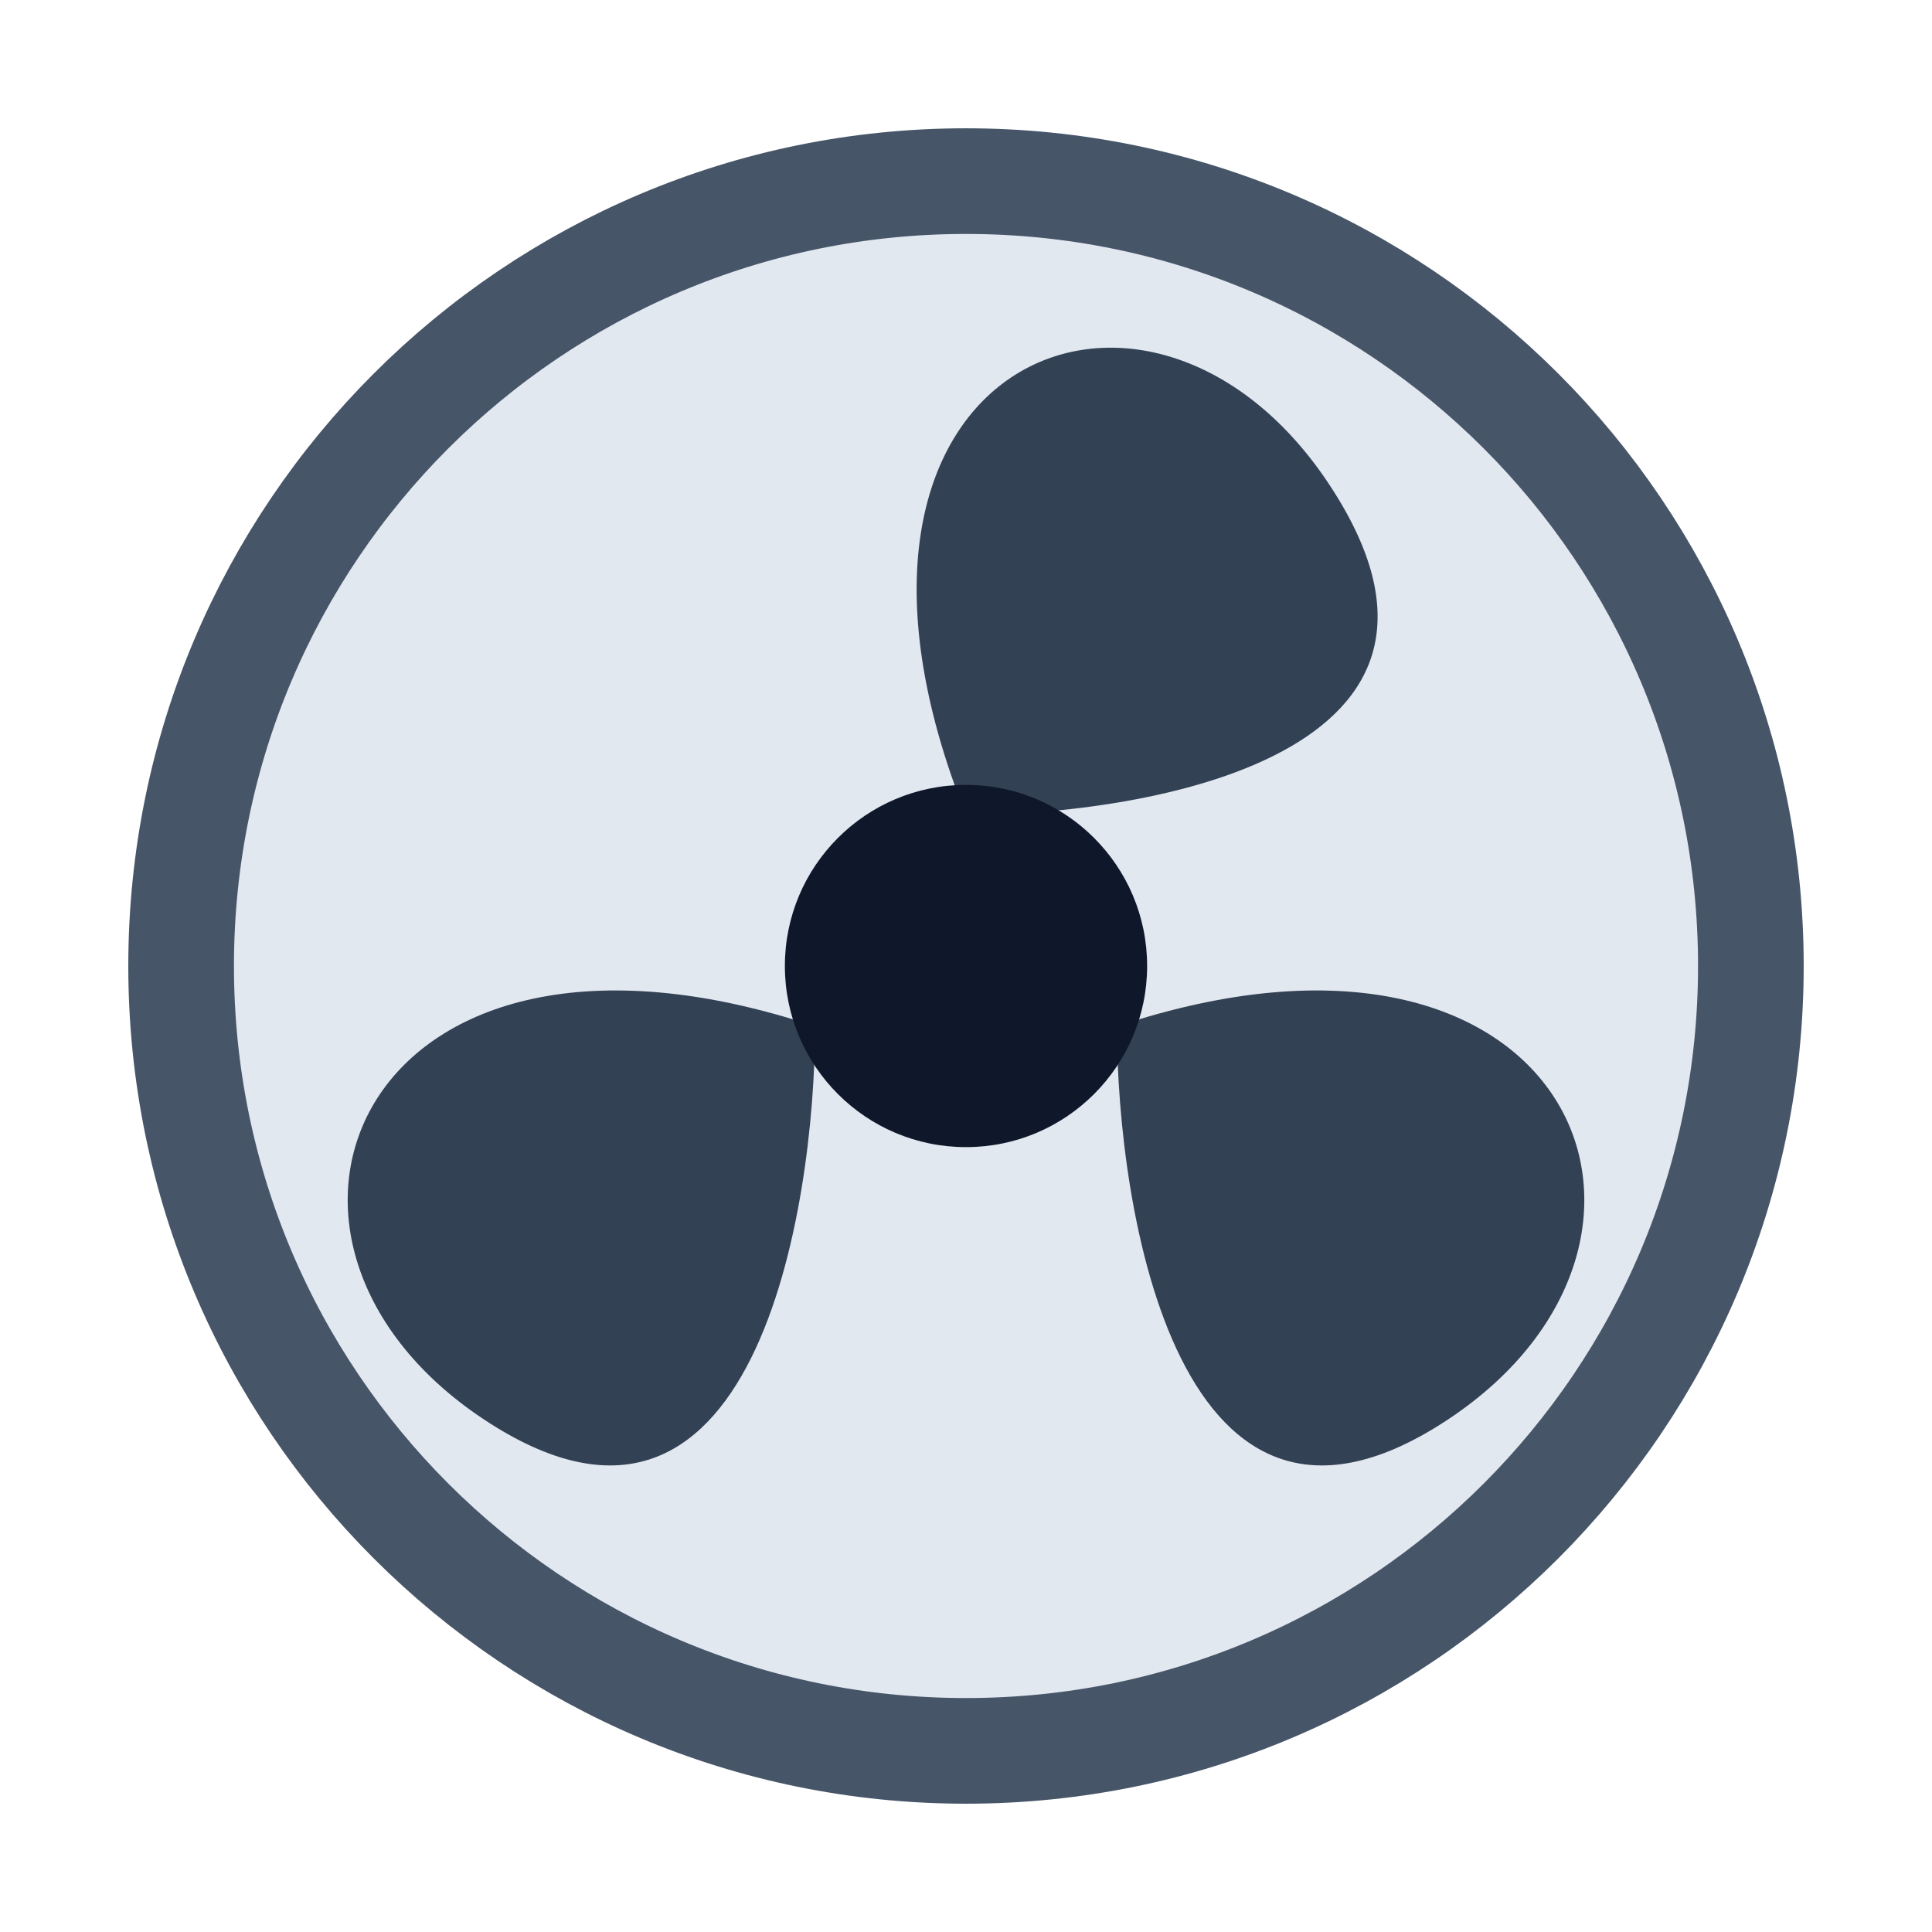
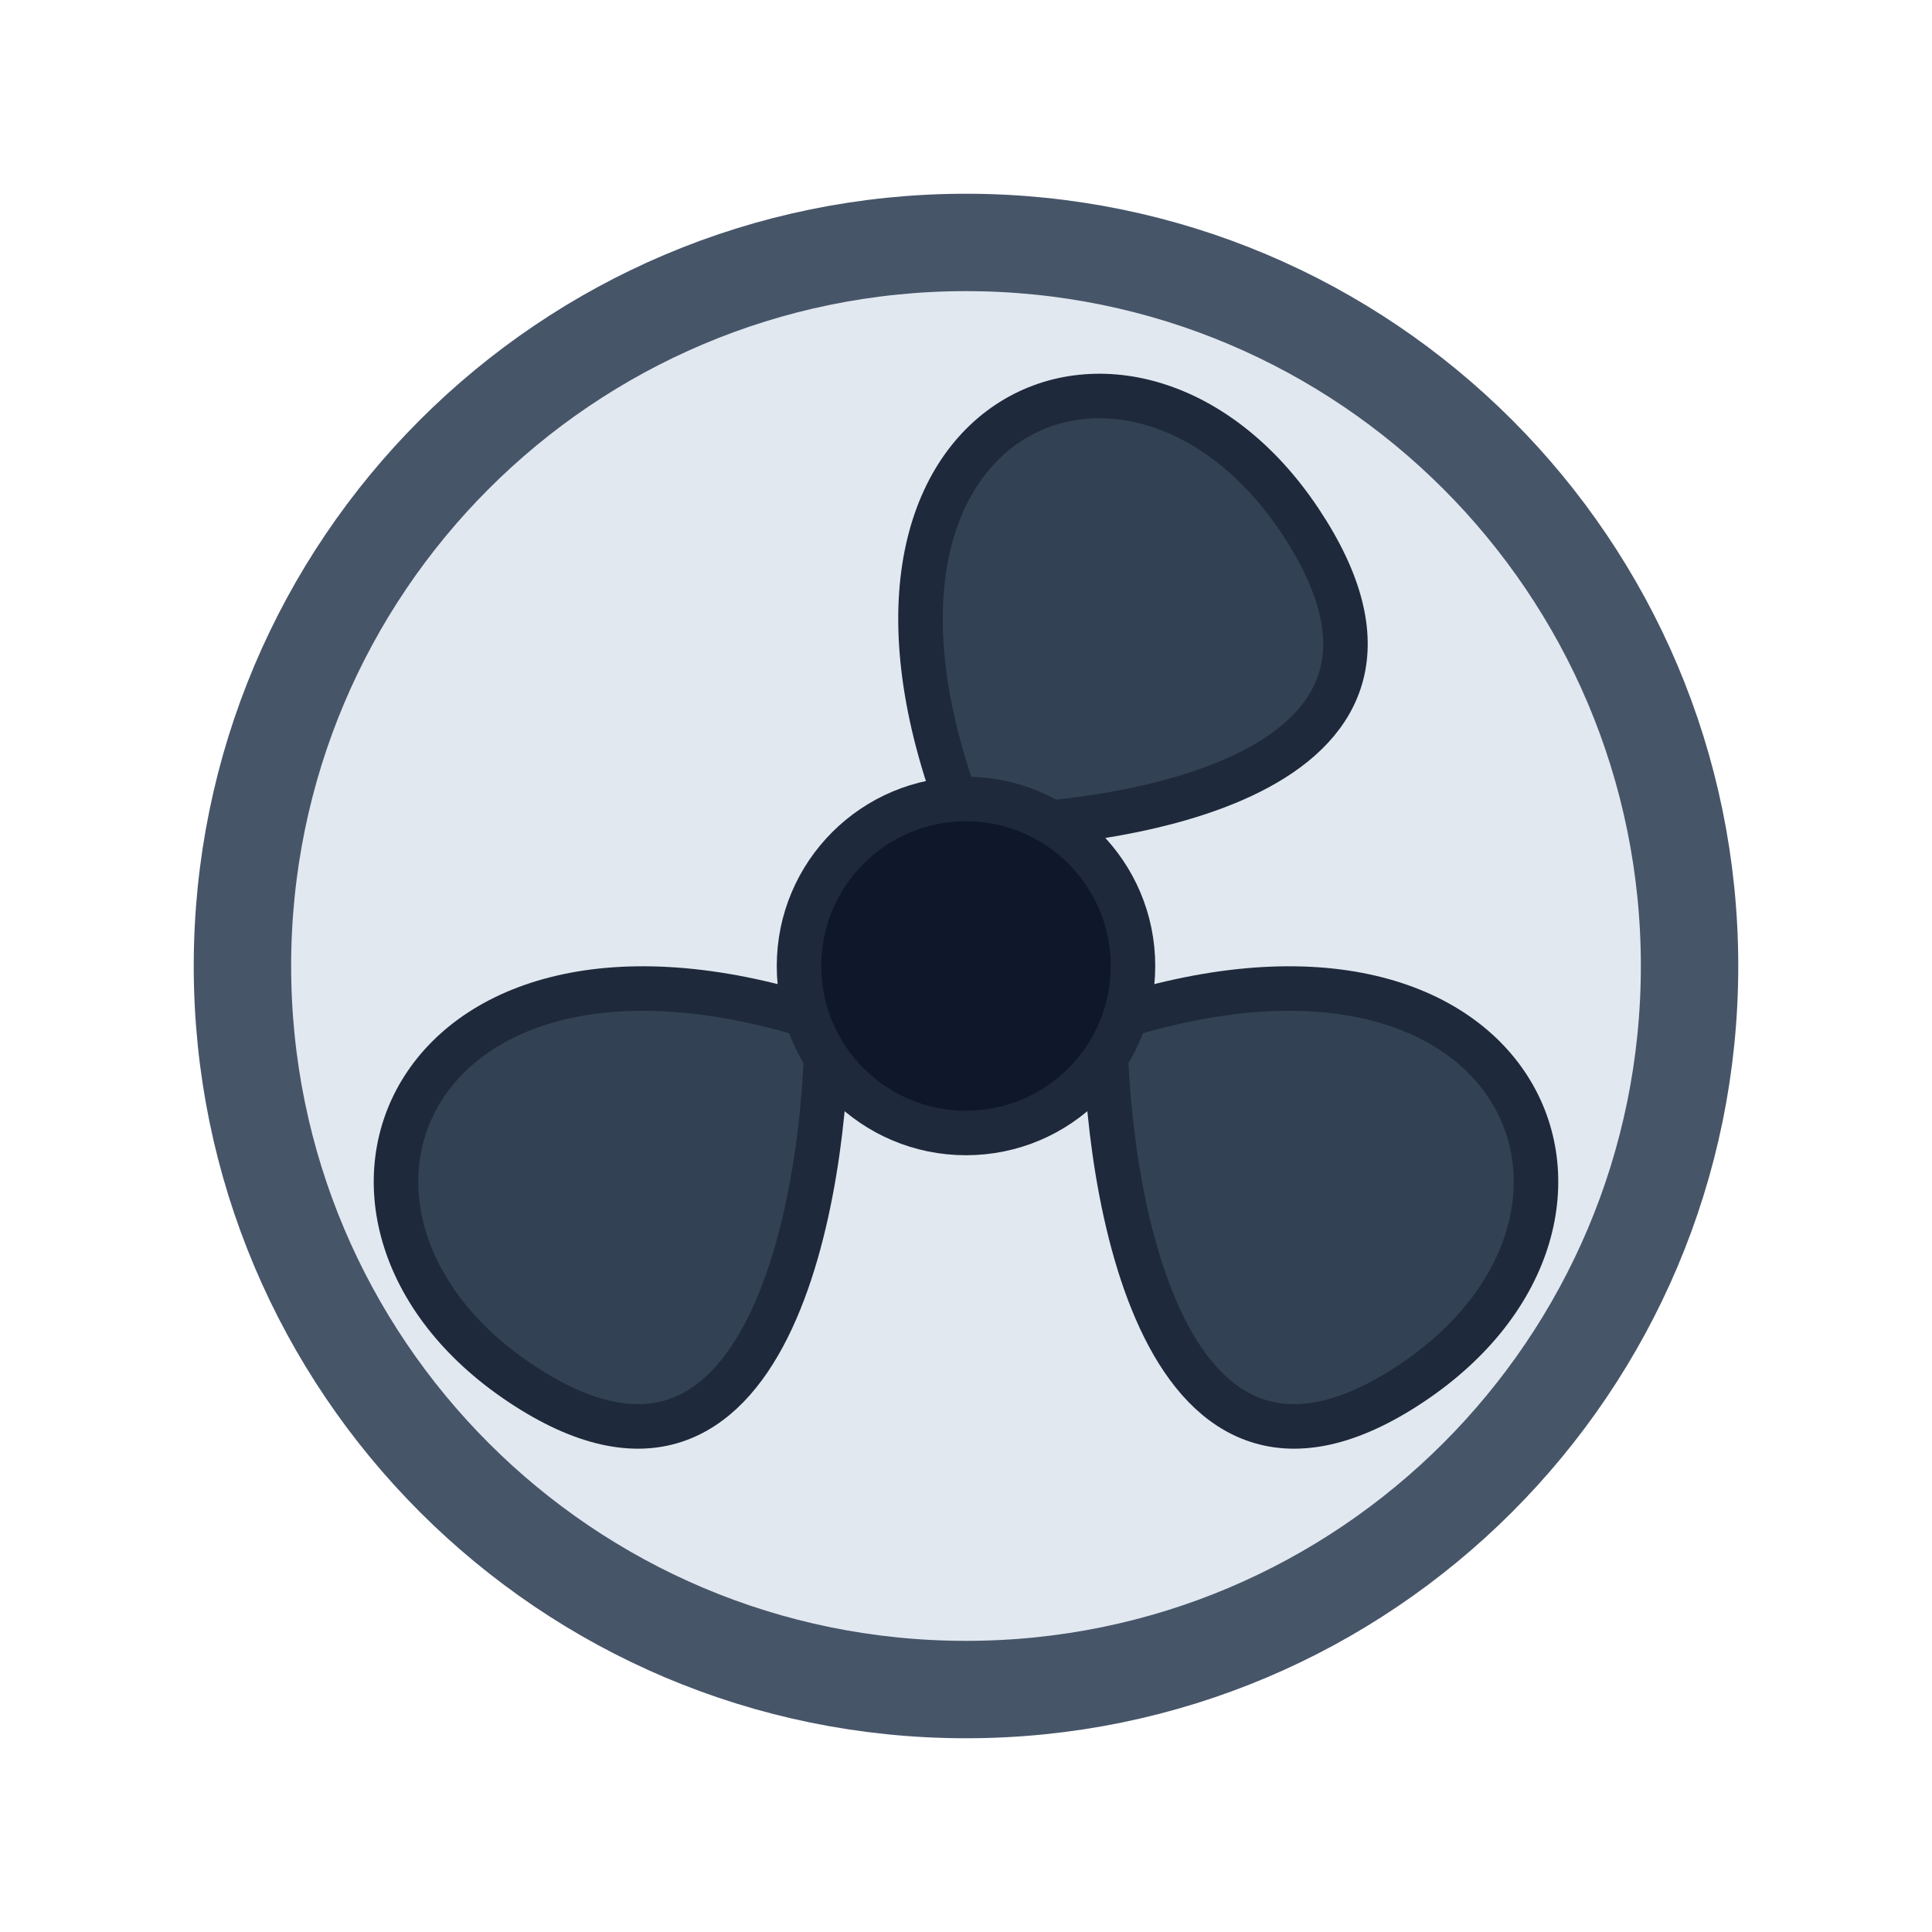
<svg xmlns="http://www.w3.org/2000/svg" viewBox="0 0 128 128" width="128" height="128">
-   <circle cx="64" cy="64" r="52" fill="#E2E8F0" stroke="#475569" stroke-width="7" />
-   <path d="M64 54 C52 24 76 14 88 32 S76 54 64 54 Z M74 68 C104 58 114 82 96 94 S74 80 74 68 Z M54 68 C24 58 14 82 32 94 S54 80 54 68 Z" fill="#334155" />
-   <circle cx="64" cy="64" r="12" fill="#0F172A" />
+   <g data-normalized="1" transform="translate(5, 5) scale(0.921875)" stroke-linecap="round" stroke-linejoin="round">
+     <circle cx="64" cy="64" r="52" fill="#E2E8F0" stroke="#475569" stroke-width="7" />
+     <path d="M64 54 C52 24 76 14 88 32 S76 54 64 54 Z M74 68 C104 58 114 82 96 94 S74 80 74 68 Z M54 68 C24 58 14 82 32 94 S54 80 54 68 Z" fill="#334155" stroke="#1E293B" stroke-width="3.2" stroke-linejoin="round" />
+     <circle cx="64" cy="64" r="12" fill="#0F172A" stroke="#1E293B" stroke-width="3.2" stroke-linejoin="round" />
+   </g>
</svg>
